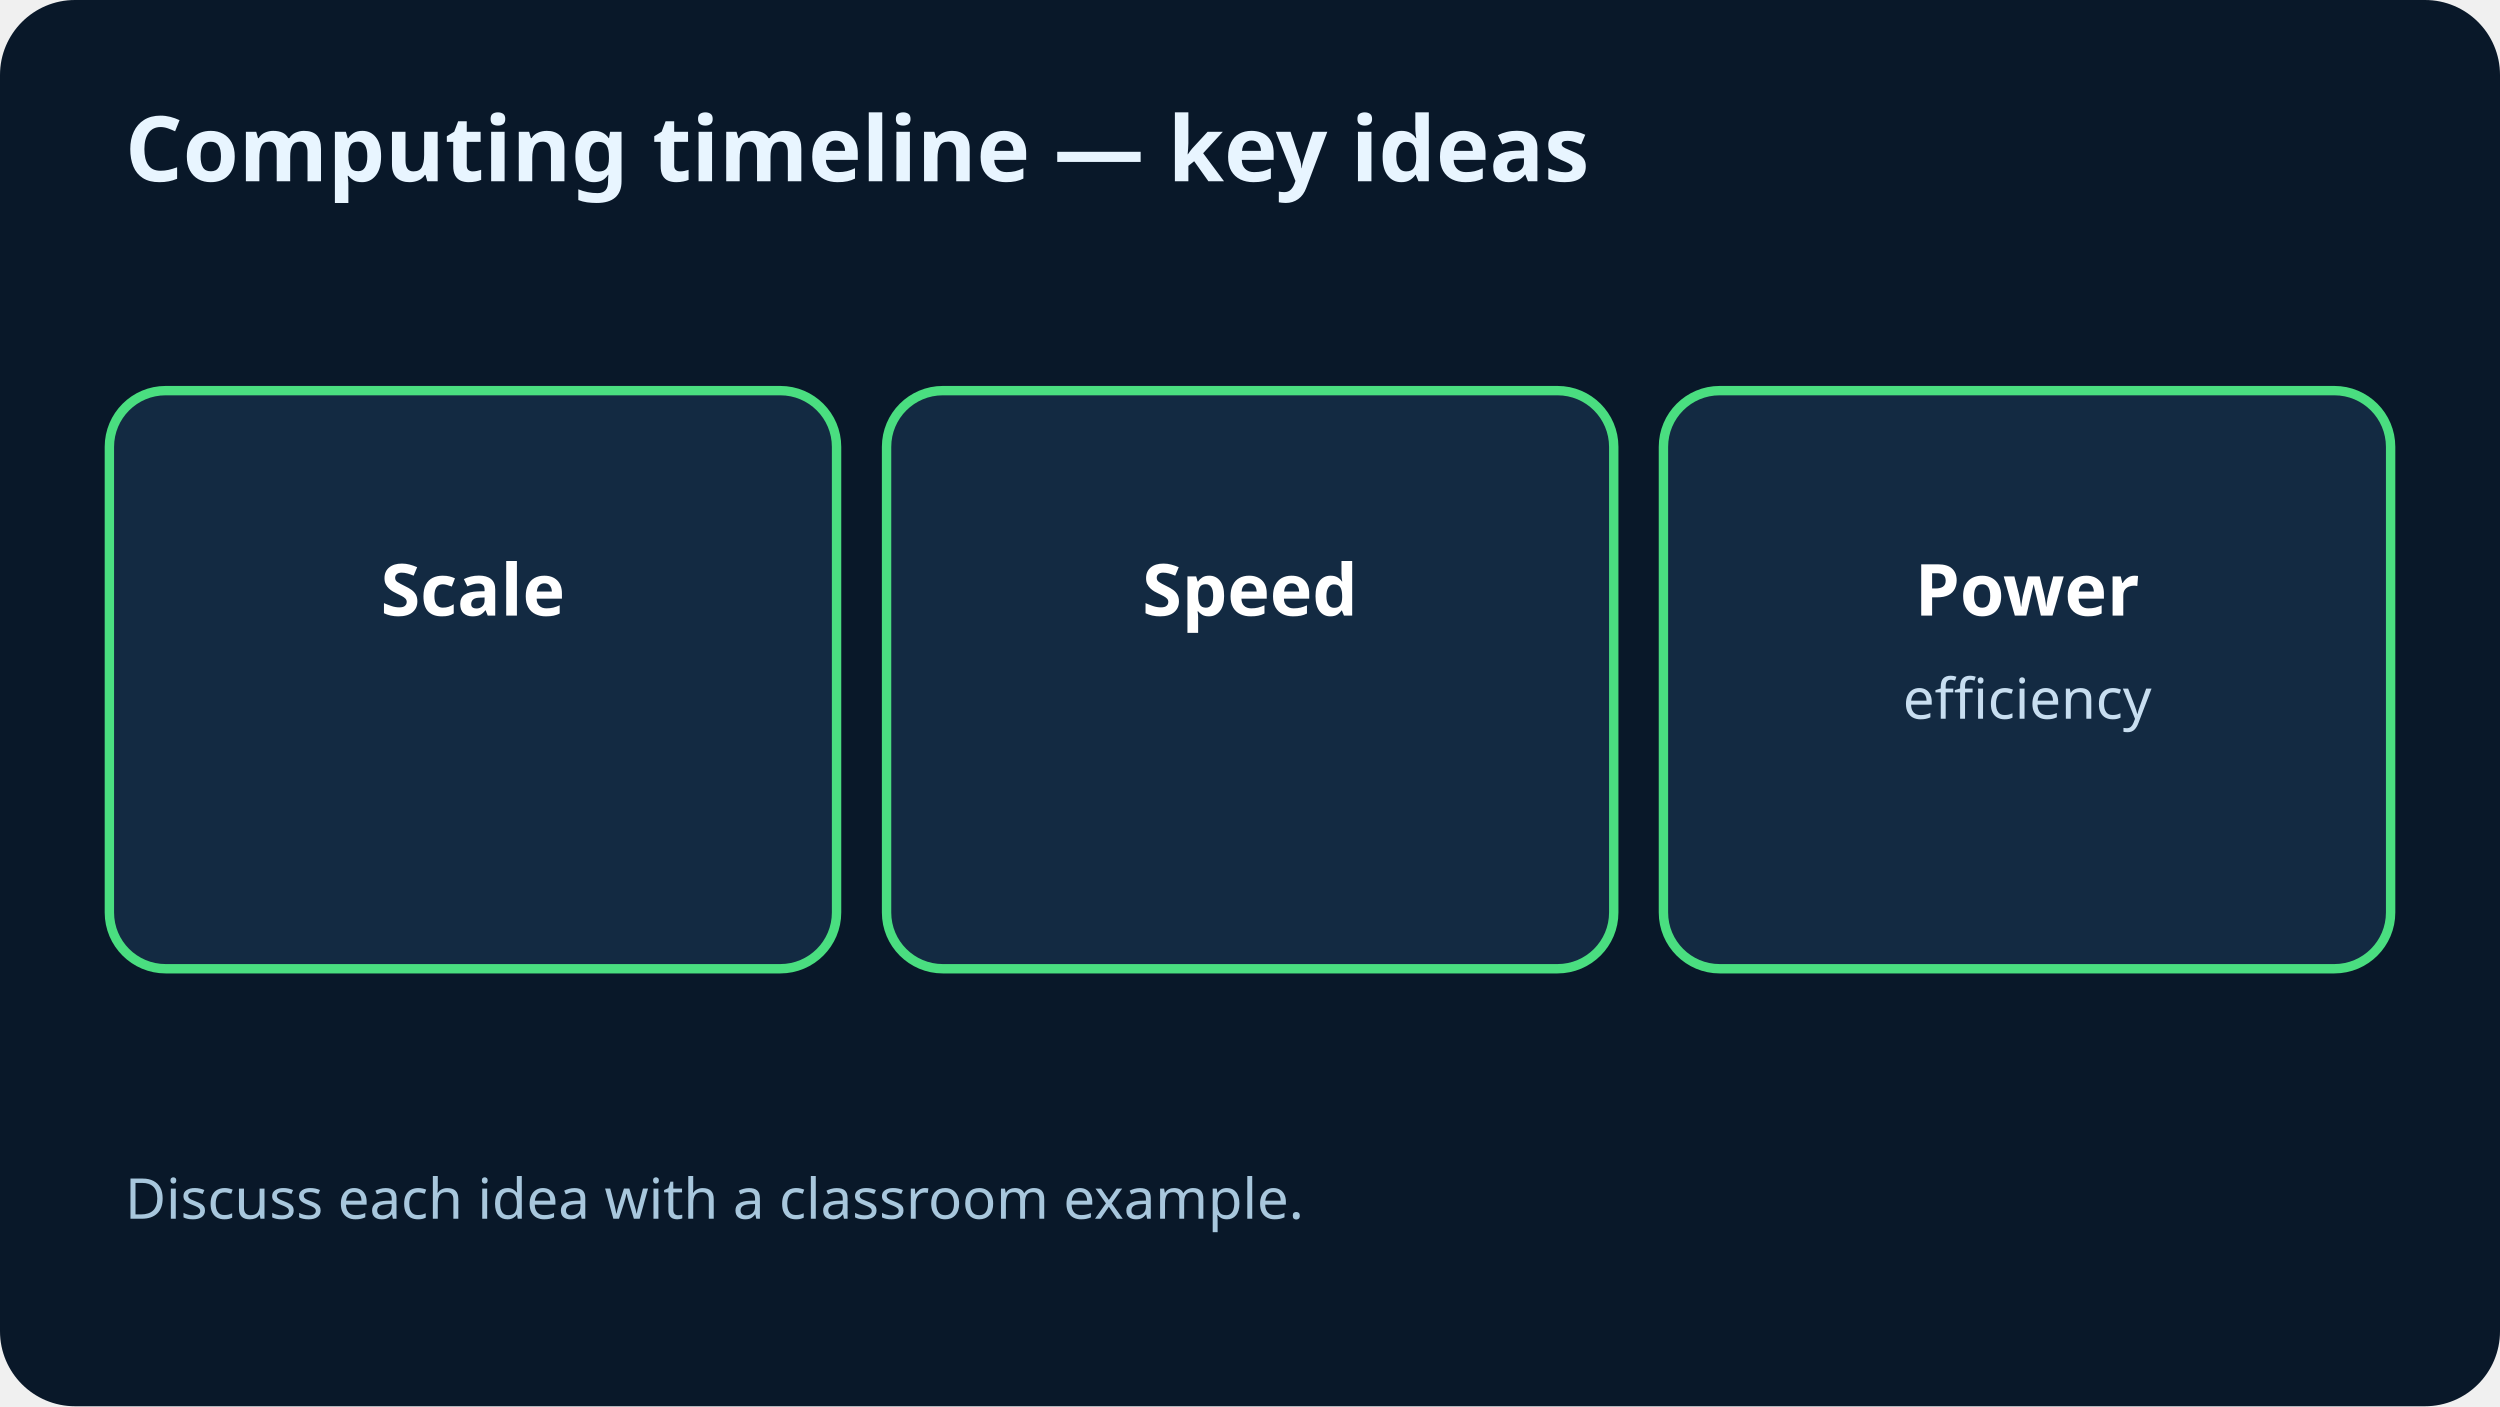
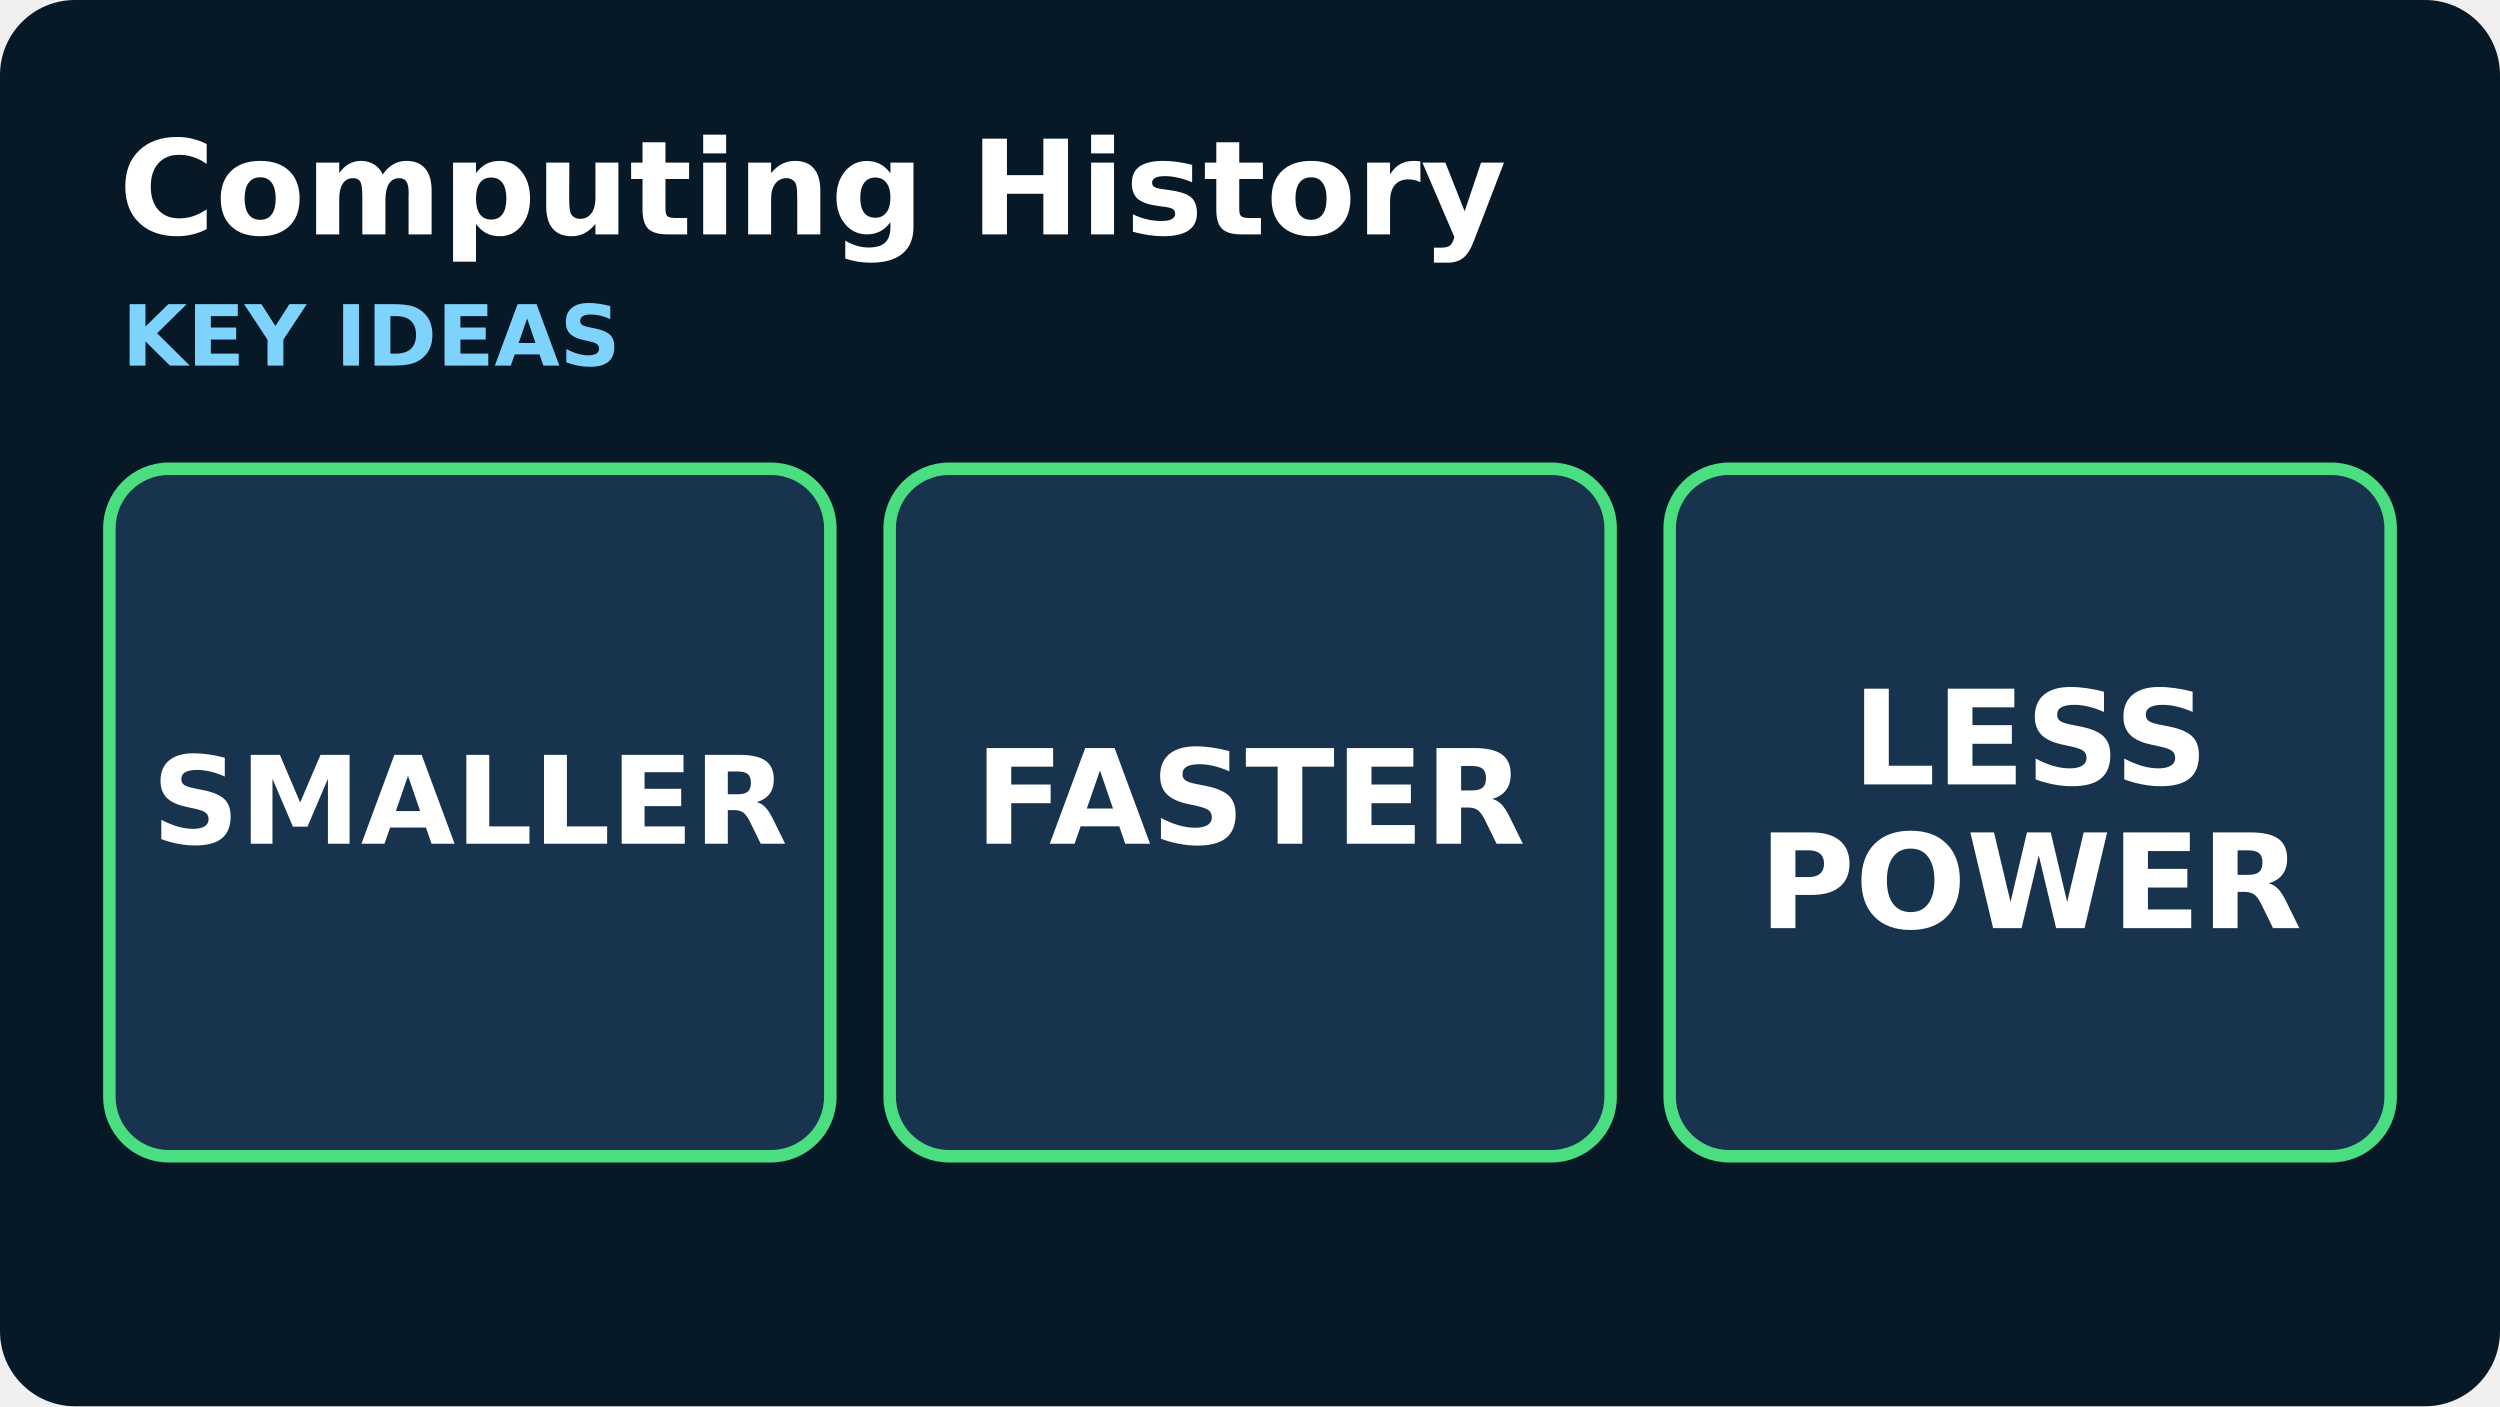
- <svg xmlns="http://www.w3.org/2000/svg" viewBox="0 0 800 450" role="img" aria-label="Computing timeline diagram">
-   <rect width="800" height="450" rx="24" fill="#091829" />
-   <text x="40" y="58" fill="#e8f5ff" font-size="29" font-family="system-ui" font-weight="bold">Computing timeline — key ideas</text>
-   <rect x="35.0" y="125" width="232.7" height="185" rx="18" fill="#132a42" stroke="#4ade80" stroke-width="3" />
-   <text x="151.3" y="197" text-anchor="middle" fill="white" font-family="system-ui" font-weight="bold" font-size="23">Scale</text>
-   <rect x="283.7" y="125" width="232.7" height="185" rx="18" fill="#132a42" stroke="#4ade80" stroke-width="3" />
-   <text x="400.0" y="197" text-anchor="middle" fill="white" font-family="system-ui" font-weight="bold" font-size="23">Speed</text>
-   <rect x="532.3" y="125" width="232.7" height="185" rx="18" fill="#132a42" stroke="#4ade80" stroke-width="3" />
-   <text x="648.7" y="197" text-anchor="middle" fill="white" font-family="system-ui" font-weight="bold" font-size="23">Power</text>
-   <text x="648.7" y="230" text-anchor="middle" fill="#c8def0" font-family="system-ui" font-size="18">efficiency</text>
-   <text x="40" y="390" fill="#a8c7dd" font-family="system-ui" font-size="18">Discuss each idea with a classroom example.</text>
+ <svg xmlns="http://www.w3.org/2000/svg" viewBox="0 0 800 450" role="img" aria-label="Computing History key ideas">
+   <rect width="800" height="450" rx="24" fill="#071827" />
+   <text x="38" y="75" fill="#ffffff" font-size="42" font-family="DejaVu Sans,Arial,sans-serif" font-weight="bold">Computing History</text>
+   <text x="39" y="117" fill="#7dd3fc" font-size="27" font-family="DejaVu Sans,Arial,sans-serif" font-weight="bold">KEY IDEAS</text>
+   <rect x="35.0" y="150" width="230.7" height="220" rx="19" fill="#17334d" stroke="#4ade80" stroke-width="4" />
+   <text x="150.3" y="270" text-anchor="middle" fill="#ffffff" font-family="DejaVu Sans,Arial,sans-serif" font-weight="bold" font-size="39">SMALLER</text>
+   <rect x="284.7" y="150" width="230.7" height="220" rx="19" fill="#17334d" stroke="#4ade80" stroke-width="4" />
+   <text x="400.0" y="270" text-anchor="middle" fill="#ffffff" font-family="DejaVu Sans,Arial,sans-serif" font-weight="bold" font-size="42">FASTER</text>
+   <rect x="534.3" y="150" width="230.7" height="220" rx="19" fill="#17334d" stroke="#4ade80" stroke-width="4" />
+   <text x="649.7" y="251" text-anchor="middle" fill="#ffffff" font-family="DejaVu Sans,Arial,sans-serif" font-weight="bold" font-size="42">LESS</text>
+   <text x="649.7" y="297" text-anchor="middle" fill="#ffffff" font-family="DejaVu Sans,Arial,sans-serif" font-weight="bold" font-size="42">POWER</text>
</svg>
